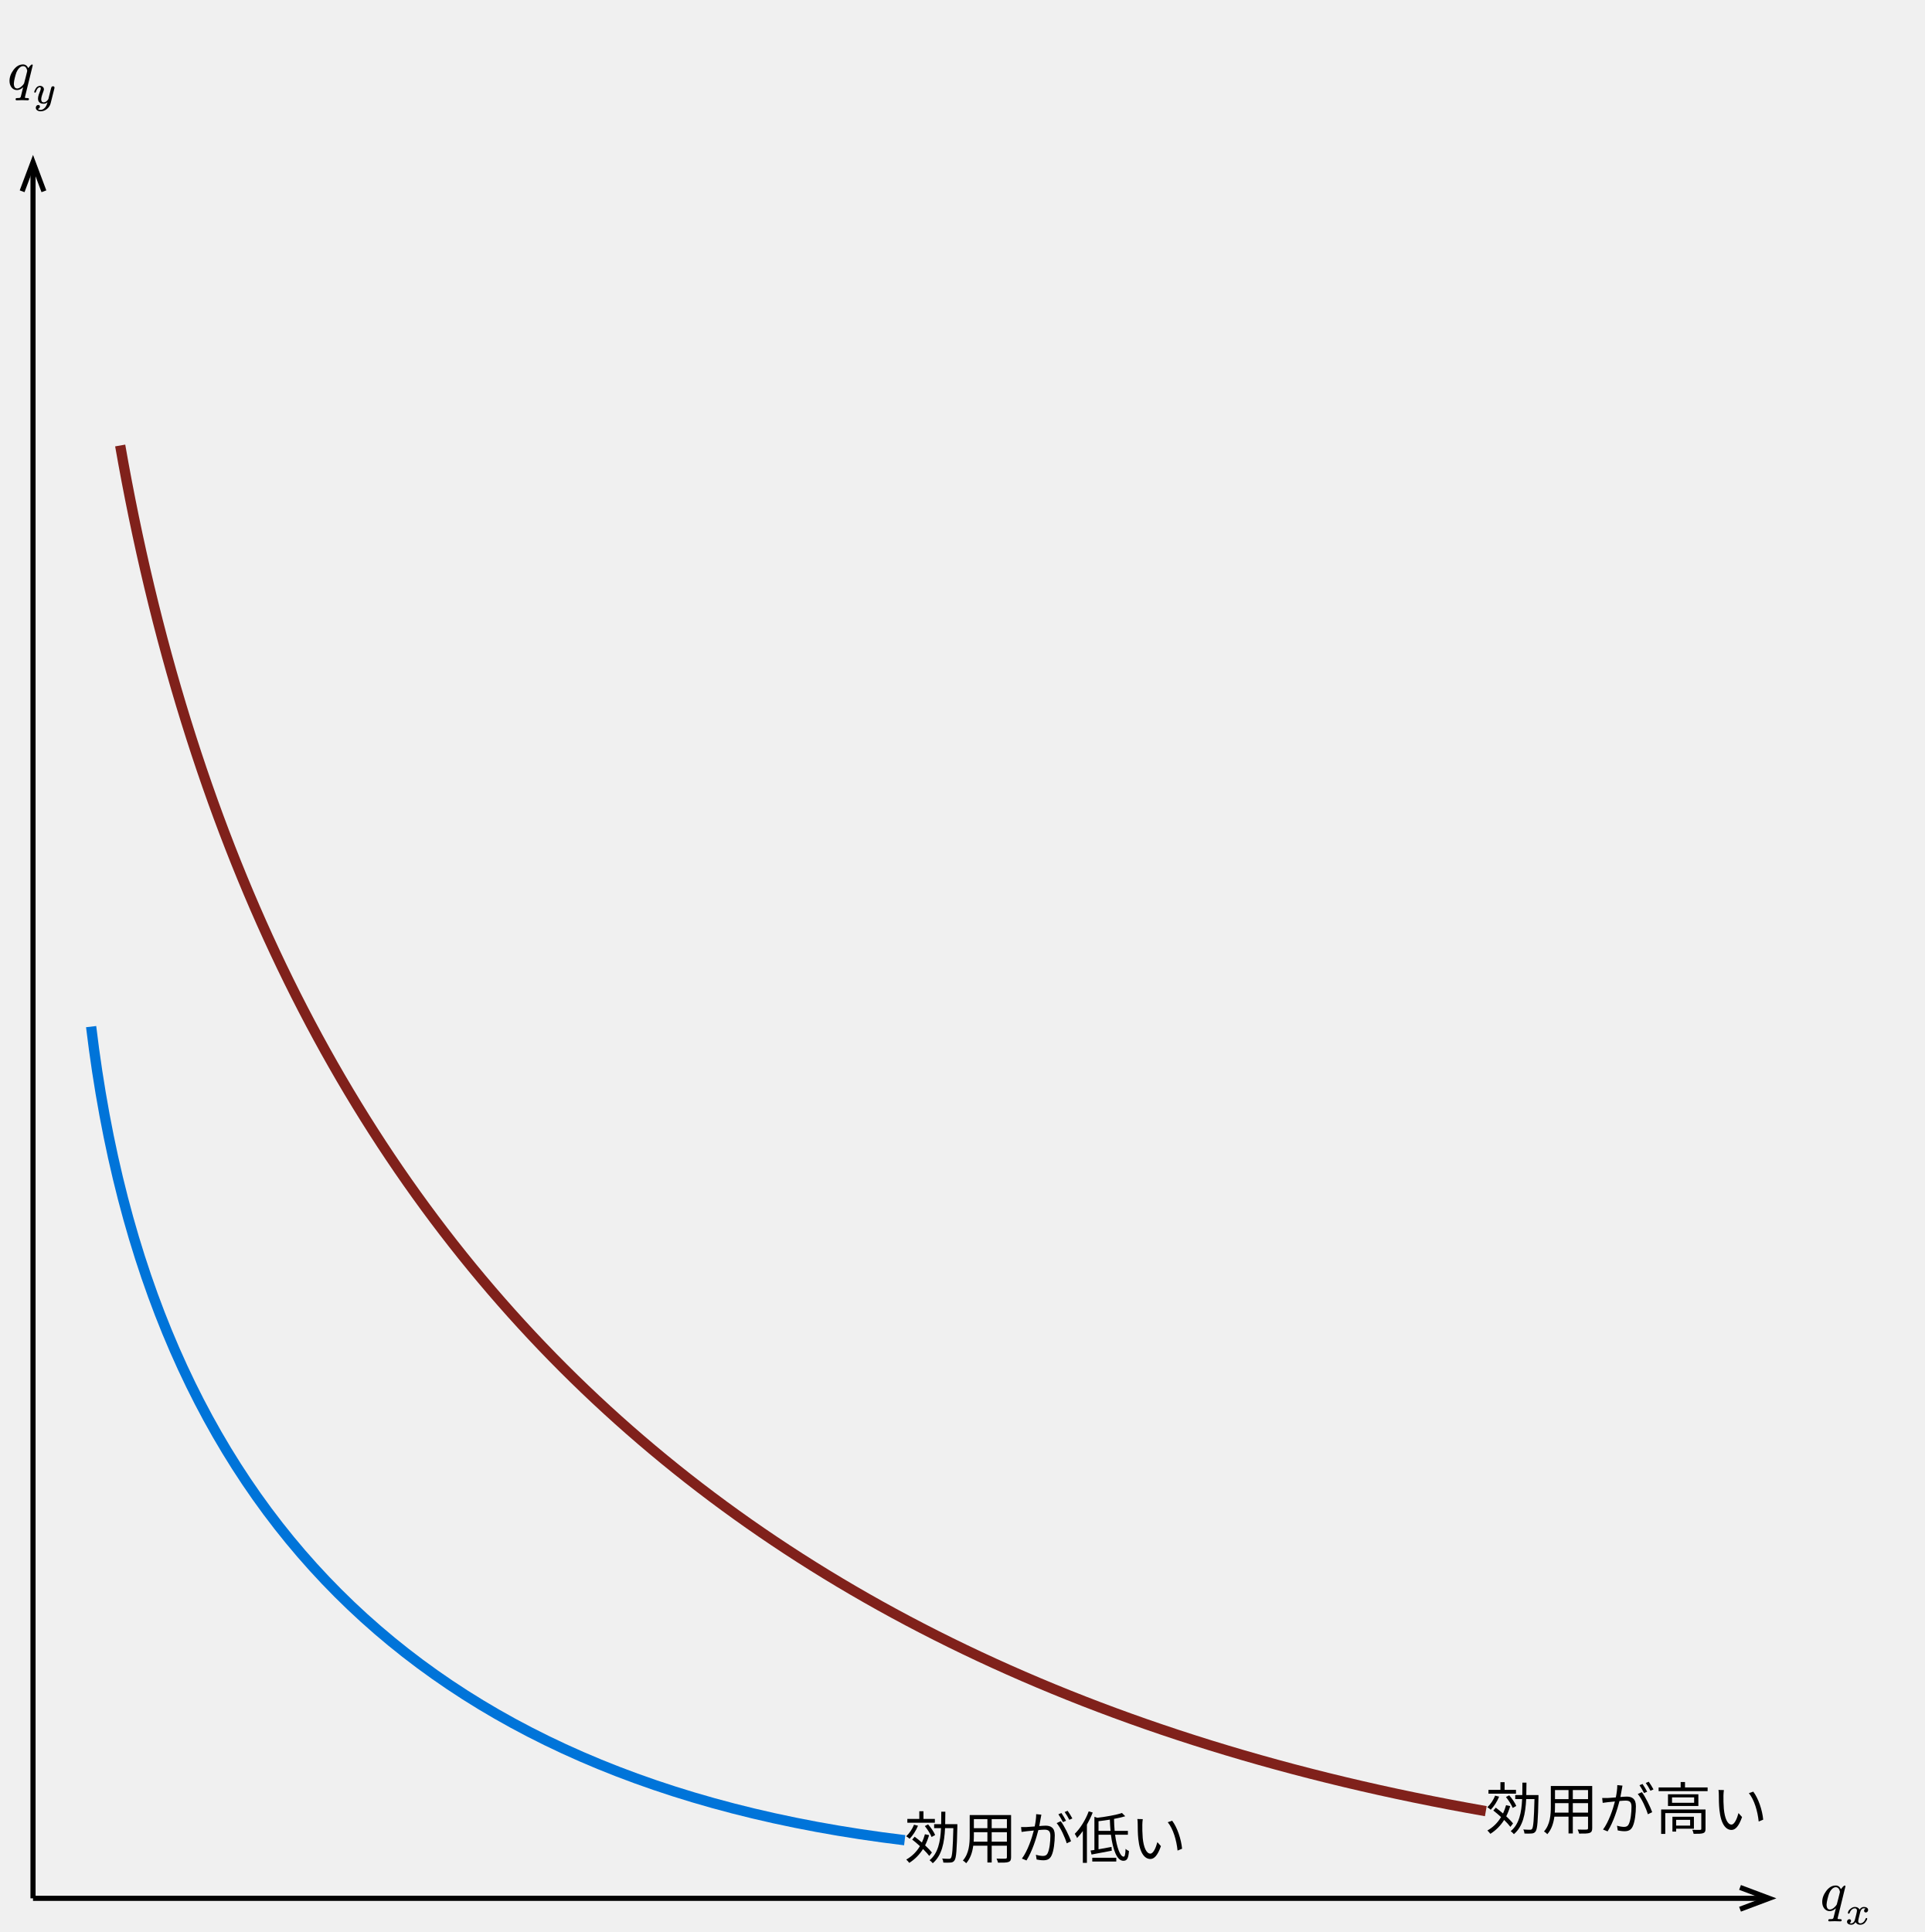
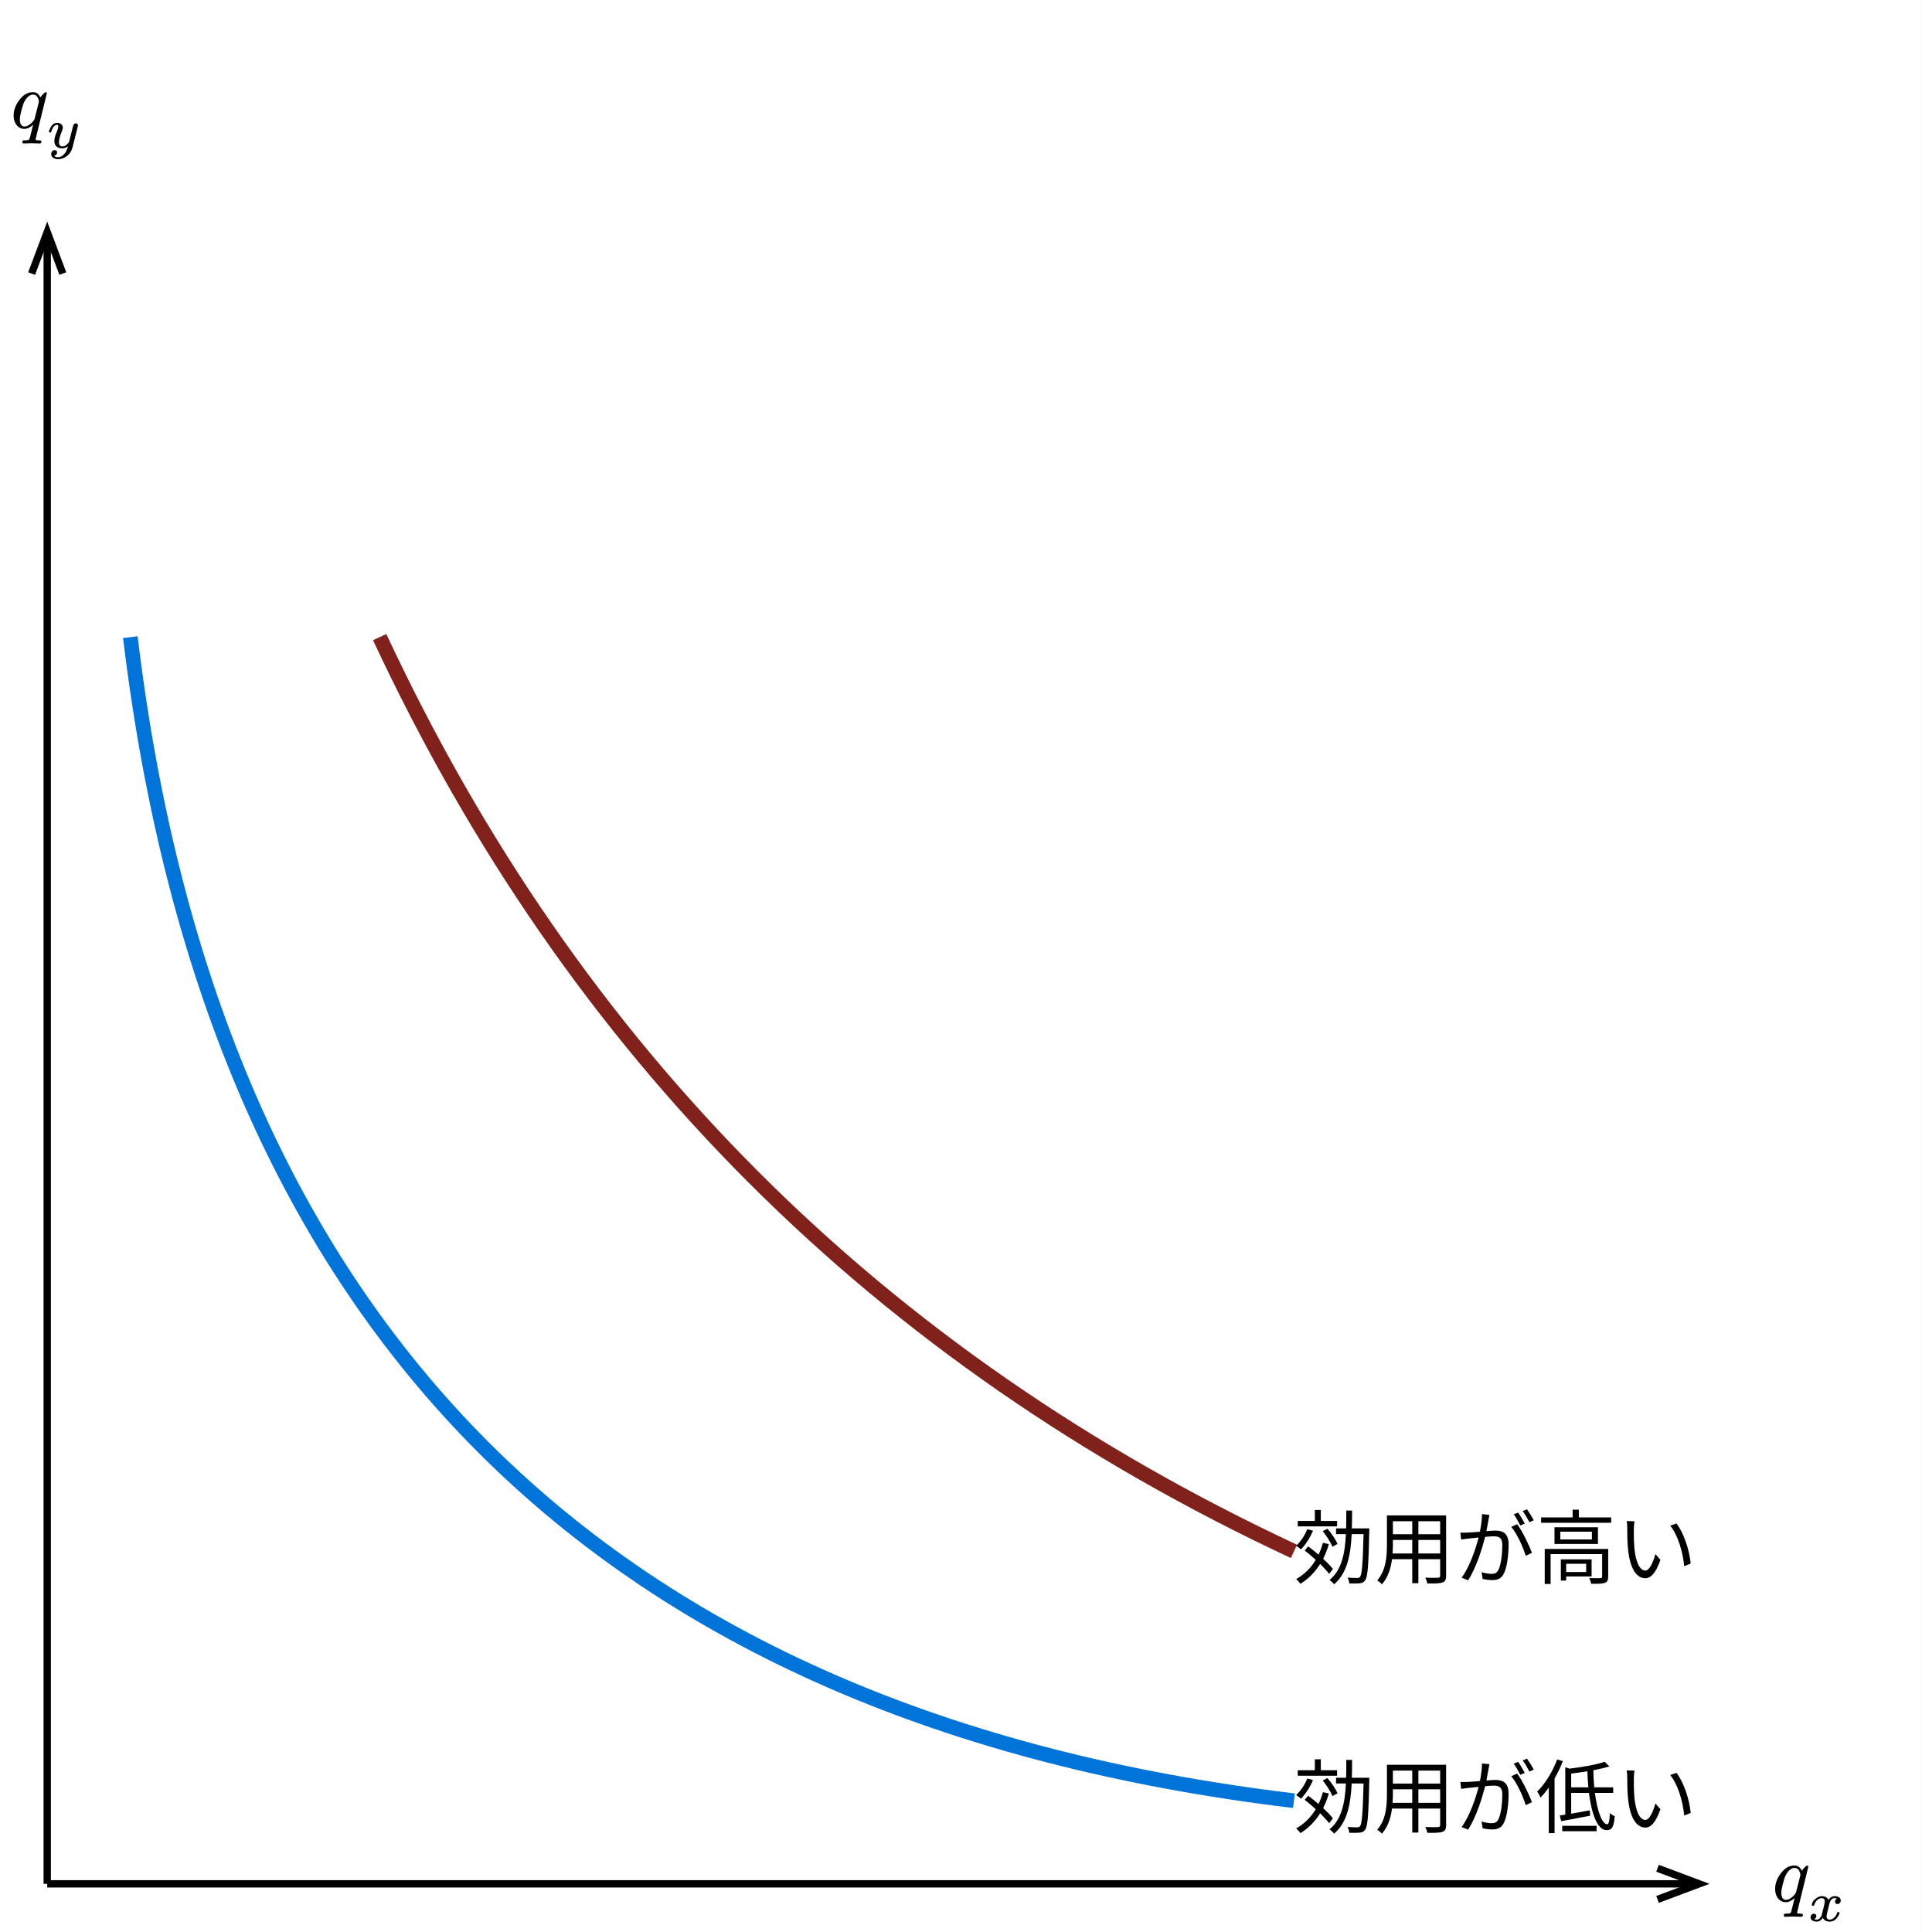
- <svg xmlns="http://www.w3.org/2000/svg" xmlns:xlink="http://www.w3.org/1999/xlink" class="typst-doc" viewBox="0 0 375.536 376.954" width="375.536pt" height="376.954pt">
-   <g>
-     <g class="typst-group" transform="matrix(1 0 0 1 1.417323 1.417323)">
-       <g>
-         <path class="typst-shape" fill="none" stroke="#000000" stroke-width="1" stroke-linecap="butt" stroke-linejoin="miter" stroke-miterlimit="4" transform="matrix(1 0 0 1 5.0248 5.1535)" d="M 0 0m 0 363.813 v -338.733 " />
-         <path class="typst-shape" fill="none" stroke="#000000" stroke-width="1" stroke-linecap="butt" stroke-linejoin="miter" stroke-miterlimit="4" stroke-dashoffset="0" stroke-dasharray="" transform="matrix(1 0 0 1 2.898816 -327.9107)" d="M 0 0m 0 363.813 l 2.126 -5.669 l 2.126 5.669 " />
-         <path class="typst-shape" fill="none" stroke="#000000" stroke-width="1" stroke-linecap="butt" stroke-linejoin="miter" stroke-miterlimit="4" transform="matrix(1 0 0 1 5.0248 5.1535)" d="M 0 0m 0 363.813 h 338.733 " />
-         <path class="typst-shape" fill="none" stroke="#000000" stroke-width="1" stroke-linecap="butt" stroke-linejoin="miter" stroke-miterlimit="4" stroke-dashoffset="0" stroke-dasharray="" transform="matrix(1 0 0 1 338.089 7.279484)" d="M 0 0m 0 359.561 l 5.669 2.126 l -5.669 2.126 " />
-         <path class="typst-shape" fill="none" transform="matrix(1 0 0 1 345.1823 10.307)" d="M 0 0m 0 353.506 h 27.519 v 10.307 h -27.519 v -10.307 Z " />
-         <g class="typst-group">
-           <g>
-             <g class="typst-group" transform="matrix(1 0 0 1 345.1823 363.8127)">
-               <g>
-                 <g class="typst-text" transform="matrix(1 0 0 -1 8.503937 7.513)">
-                   <use xlink:href="#gA5CC3BF73ED0EBFD8701B42FB9B33ACB" x="0" y="0" fill="#000000" fill-rule="nonzero" />
-                 </g>
-                 <g class="typst-text" transform="matrix(1 0 0 -1 13.40994 10.23)">
-                   <use xlink:href="#g720B14ED4A11BB42F1DED5B398E0A60B" x="0" y="0" fill="#000000" fill-rule="nonzero" />
-                 </g>
-               </g>
-             </g>
-           </g>
-         </g>
-         <path class="typst-shape" fill="none" transform="matrix(1 0 0 1 0 -335.004)" d="M 0 0m 0 335.004 h 10.05 v 28.809 h -10.05 v -28.809 Z " />
-         <g class="typst-group">
-           <g>
-             <g class="typst-group" transform="matrix(1 0 0 1 -0.00000006299213 -0.0000001417323)">
-               <g>
-                 <g class="typst-text" transform="matrix(1 0 0 -1 0 16.01694)">
-                   <use xlink:href="#gA5CC3BF73ED0EBFD8701B42FB9B33ACB" x="0" y="0" fill="#000000" fill-rule="nonzero" />
-                 </g>
-                 <g class="typst-text" transform="matrix(1 0 0 -1 4.906 18.73394)">
-                   <use xlink:href="#gFFB2EB05C26336FD9AC9D1659A15A85A" x="0" y="0" fill="#000000" fill-rule="nonzero" />
-                 </g>
-               </g>
-             </g>
-           </g>
-         </g>
-         <path class="typst-shape" fill="none" stroke="#0074d9" stroke-width="2" stroke-linecap="butt" stroke-linejoin="miter" stroke-miterlimit="4" transform="matrix(1 0 0 1 16.36338 -6.185083)" d="M 0 0m 158.74 363.813 c -94.488 -11.339 -147.402 -64.252 -158.74 -158.74 " />
-         <path class="typst-shape" fill="none" stroke="#80211b" stroke-width="2" stroke-linecap="butt" stroke-linejoin="miter" stroke-miterlimit="4" transform="matrix(1 0 0 1 22.03267 -11.85437)" d="M 0 0m 266.457 363.813 c -151.181 -26.457 -240 -115.276 -266.457 -266.457 " />
-         <path class="typst-shape" fill="none" transform="matrix(1 0 0 1 175.1035 -1.686083)" d="M 0 0m 0 354.815 h 55 v 8.998 h -55 v -8.998 Z " />
-         <g class="typst-group">
-           <g>
-             <g class="typst-group" transform="matrix(1 0 0 1 175.1035 353.1286)">
-               <g>
-                 <g class="typst-text" transform="matrix(1 0 0 -1 0 8.063)">
-                   <use xlink:href="#g3CDD097E05FFF7CFF31E109EAE308C89" x="0" y="0" fill="#000000" fill-rule="nonzero" />
-                   <use xlink:href="#g389E36727455B0B49D43B020A14EA4DF" x="11" y="0" fill="#000000" fill-rule="nonzero" />
-                 </g>
-                 <g class="typst-text" transform="matrix(1 0 0 -1 22 8.063)">
-                   <use xlink:href="#g34E005CBEF6B931E932ED1A46A7CEF" x="0" y="0" fill="#000000" fill-rule="nonzero" />
-                 </g>
-                 <g class="typst-text" transform="matrix(1 0 0 -1 33 8.063)">
-                   <use xlink:href="#gC201838D418451CFE3F141844CBAEE28" x="0" y="0" fill="#000000" fill-rule="nonzero" />
-                 </g>
-                 <g class="typst-text" transform="matrix(1 0 0 -1 44 8.063)">
-                   <use xlink:href="#g7D5489B535E103B7D14DB0744849DECD" x="0" y="0" fill="#000000" fill-rule="nonzero" />
-                 </g>
-               </g>
-             </g>
-           </g>
-         </g>
-         <path class="typst-shape" fill="none" transform="matrix(1 0 0 1 288.4894 -7.355374)" d="M 0 0m 0 354.815 h 55 v 8.998 h -55 v -8.998 Z " />
-         <g class="typst-group">
-           <g>
-             <g class="typst-group" transform="matrix(1 0 0 1 288.4894 347.4593)">
-               <g>
-                 <g class="typst-text" transform="matrix(1 0 0 -1 0 8.063)">
-                   <use xlink:href="#g3CDD097E05FFF7CFF31E109EAE308C89" x="0" y="0" fill="#000000" fill-rule="nonzero" />
-                   <use xlink:href="#g389E36727455B0B49D43B020A14EA4DF" x="11" y="0" fill="#000000" fill-rule="nonzero" />
-                 </g>
-                 <g class="typst-text" transform="matrix(1 0 0 -1 22 8.063)">
-                   <use xlink:href="#g34E005CBEF6B931E932ED1A46A7CEF" x="0" y="0" fill="#000000" fill-rule="nonzero" />
-                 </g>
-                 <g class="typst-text" transform="matrix(1 0 0 -1 33 8.063)">
-                   <use xlink:href="#g6E608E4E9E2DD83AD2C54F36704B3224" x="0" y="0" fill="#000000" fill-rule="nonzero" />
-                 </g>
-                 <g class="typst-text" transform="matrix(1 0 0 -1 44 8.063)">
-                   <use xlink:href="#g7D5489B535E103B7D14DB0744849DECD" x="0" y="0" fill="#000000" fill-rule="nonzero" />
-                 </g>
-               </g>
-             </g>
-           </g>
-         </g>
+ <svg xmlns="http://www.w3.org/2000/svg" xmlns:xlink="http://www.w3.org/1999/xlink" viewBox="0 0 262.151 263.568" width="262.151pt" height="263.568pt">
+   <path fill="#ffffff" fill-rule="nonzero" d="M 0 0v 263.568h 262.151v -263.568Z " />
+   <g transform="translate(1.417323 1.417323)">
+     <path fill="none" stroke="#000000" stroke-width="1" stroke-linecap="butt" stroke-linejoin="miter" stroke-miterlimit="4" transform="translate(5.0248 5.1535)" d="M 0 0m 0 250.427v -225.348" />
+     <path fill="none" stroke="#000000" stroke-width="1" stroke-linecap="butt" stroke-linejoin="miter" stroke-miterlimit="4" stroke-dashoffset="0" stroke-dasharray="" transform="translate(2.898816 -214.5249)" d="M 0 0m 0 250.427l 2.126 -5.669l 2.126 5.669" />
+     <path fill="none" stroke="#000000" stroke-width="1" stroke-linecap="butt" stroke-linejoin="miter" stroke-miterlimit="4" transform="translate(5.0248 5.1535)" d="M 0 0m 0 250.427h 225.348" />
+     <path fill="none" stroke="#000000" stroke-width="1" stroke-linecap="butt" stroke-linejoin="miter" stroke-miterlimit="4" stroke-dashoffset="0" stroke-dasharray="" transform="translate(224.7032 7.279484)" d="M 0 0m 0 246.175l 5.669 2.126l -5.669 2.126" />
+     <path fill="none" transform="translate(231.7965 10.307)" d="M 0 0m 0 240.12h 27.519v 10.307h -27.519v -10.307Z " />
+     <g transform="translate(231.7965 250.4268)">
+       <g transform="matrix(1 0 0 -1 8.503937 7.513)">
+         <use xlink:href="#gAB91A7DFDE77F31CB872F1FD393E8C99" x="0" y="0" fill="#000000" fill-rule="nonzero" />
+       </g>
+       <g transform="matrix(1 0 0 -1 13.40994 10.23)">
+         <use xlink:href="#gB4F8E97E8EFD98CA94EE40D9890E0542" x="0" y="0" fill="#000000" fill-rule="nonzero" />
+       </g>
+     </g>
+     <path fill="none" transform="translate(0 -221.6182)" d="M 0 0m 0 221.618h 10.05v 28.809h -10.05v -28.809Z " />
+     <g transform="translate(-6.3e-8 -1.42e-7)">
+       <g transform="matrix(1 0 0 -1 0 16.01694)">
+         <use xlink:href="#gAB91A7DFDE77F31CB872F1FD393E8C99" x="0" y="0" fill="#000000" fill-rule="nonzero" />
+       </g>
+       <g transform="matrix(1 0 0 -1 4.906 18.73394)">
+         <use xlink:href="#g7058399F9FB7CD69929F2864C4EDB984" x="0" y="0" fill="#000000" fill-rule="nonzero" />
+       </g>
+     </g>
+     <path fill="none" stroke="#0074d9" stroke-width="2" stroke-linecap="butt" stroke-linejoin="miter" stroke-miterlimit="4" transform="translate(16.36338 -6.185083)" d="M 0 0m 158.74 250.427c -94.488 -11.339 -147.402 -64.252 -158.74 -158.74" />
+     <path fill="none" stroke="#80211b" stroke-width="2" stroke-linecap="butt" stroke-linejoin="miter" stroke-miterlimit="4" transform="translate(50.37913 -40.20083)" d="M 0 0m 124.724 250.427c -56.693 -26.457 -98.268 -68.031 -124.724 -124.724" />
+     <path fill="none" transform="translate(175.1035 -1.686083)" d="M 0 0m 0 241.429h 55v 8.998h -55v -8.998Z " />
+     <g transform="translate(175.1035 239.7427)">
+       <g transform="matrix(1 0 0 -1 0 8.063)">
+         <use xlink:href="#g2102D731B31BE4D5AD9DFF476D30E59F" x="0" y="0" fill="#000000" fill-rule="nonzero" />
+         <use xlink:href="#g8E61DA8C4082169B6E8749BE900D8E3C" x="11" y="0" fill="#000000" fill-rule="nonzero" />
+       </g>
+       <g transform="matrix(1 0 0 -1 22 8.063)">
+         <use xlink:href="#g7150248F724139889A1E247F927EC810" x="0" y="0" fill="#000000" fill-rule="nonzero" />
+       </g>
+       <g transform="matrix(1 0 0 -1 33 8.063)">
+         <use xlink:href="#gC5341320E8EA7D38D1ADAD2F21B90B5A" x="0" y="0" fill="#000000" fill-rule="nonzero" />
+       </g>
+       <g transform="matrix(1 0 0 -1 44 8.063)">
+         <use xlink:href="#g481F9B1E7019A42F0AAB332188720D80" x="0" y="0" fill="#000000" fill-rule="nonzero" />
+       </g>
+     </g>
+     <path fill="none" transform="translate(175.1035 -35.70183)" d="M 0 0m 0 241.429h 55v 8.998h -55v -8.998Z " />
+     <g transform="translate(175.1035 205.727)">
+       <g transform="matrix(1 0 0 -1 0 8.063)">
+         <use xlink:href="#g2102D731B31BE4D5AD9DFF476D30E59F" x="0" y="0" fill="#000000" fill-rule="nonzero" />
+         <use xlink:href="#g8E61DA8C4082169B6E8749BE900D8E3C" x="11" y="0" fill="#000000" fill-rule="nonzero" />
+       </g>
+       <g transform="matrix(1 0 0 -1 22 8.063)">
+         <use xlink:href="#g7150248F724139889A1E247F927EC810" x="0" y="0" fill="#000000" fill-rule="nonzero" />
+       </g>
+       <g transform="matrix(1 0 0 -1 33 8.063)">
+         <use xlink:href="#g8652B3A48CC6637C2A94F1D5A25A7AB4" x="0" y="0" fill="#000000" fill-rule="nonzero" />
+       </g>
+       <g transform="matrix(1 0 0 -1 44 8.063)">
+         <use xlink:href="#g481F9B1E7019A42F0AAB332188720D80" x="0" y="0" fill="#000000" fill-rule="nonzero" />
      </g>
    </g>
  </g>
-   <defs id="glyph">
-     <symbol id="gA5CC3BF73ED0EBFD8701B42FB9B33ACB" overflow="visible">
-       <path d="M 0 0m 4.092 4.147 c -0.22 0.473 -0.561 0.715 -1.012 0.715 c -0.715 0 -1.342 -0.363 -1.881 -1.1 c -0.506 -0.682 -0.759 -1.386 -0.759 -2.123 c 0 -0.957 0.55 -1.782 1.463 -1.782 c 0.396 0 0.792 0.187 1.199 0.561 l -0.451 -1.804 c -0.033 -0.165 -0.132 -0.264 -0.286 -0.297 c -0.055 -0.011 -0.198 -0.022 -0.451 -0.022 c -0.066 -0.011 -0.11 -0.011 -0.132 -0.011 c -0.099 -0.011 -0.154 -0.099 -0.154 -0.253 v -0.044 c 0.033 -0.077 0.099 -0.121 0.187 -0.121 c 0.209 0 0.869 0.033 1.078 0.033 c 0.209 0 0.902 -0.033 1.111 -0.033 c 0.154 0 0.231 0.088 0.231 0.264 c 0 0.11 -0.11 0.165 -0.319 0.165 c -0.198 0 -0.473 -0.011 -0.473 0.121 c 0 0.044 0.011 0.121 0.044 0.231 l 1.485 6.05 c 0 0.099 -0.055 0.154 -0.154 0.154 c -0.198 0 -0.616 -0.55 -0.726 -0.704 Z m -0.352 -0.044 c 0.099 -0.231 0.154 -0.385 0.154 -0.484 c 0 -0.011 -0.011 -0.077 -0.033 -0.176 l -0.264 -1.067 c -0.209 -0.792 -0.308 -1.199 -0.319 -1.221 c -0.209 -0.385 -0.814 -0.979 -1.342 -0.979 c -0.429 0 -0.649 0.33 -0.649 0.979 c 0 0.506 0.341 1.738 0.495 2.145 c 0.209 0.517 0.693 1.232 1.298 1.232 c 0.297 0 0.517 -0.143 0.66 -0.429 Z " />
+   <defs>
+     <symbol id="gAB91A7DFDE77F31CB872F1FD393E8C99" overflow="visible">
+       <path d="M 0 0m 4.092 4.147c -0.22 0.473 -0.561 0.715 -1.012 0.715c -0.715 0 -1.342 -0.363 -1.881 -1.1c -0.506 -0.682 -0.759 -1.386 -0.759 -2.123c 0 -0.957 0.55 -1.782 1.463 -1.782c 0.396 0 0.792 0.187 1.199 0.561l -0.451 -1.804c -0.033 -0.165 -0.132 -0.264 -0.286 -0.297c -0.055 -0.011 -0.198 -0.022 -0.451 -0.022c -0.066 -0.011 -0.11 -0.011 -0.132 -0.011c -0.099 -0.011 -0.154 -0.099 -0.154 -0.253v -0.044c 0.033 -0.077 0.099 -0.121 0.187 -0.121c 0.209 0 0.869 0.033 1.078 0.033c 0.209 0 0.902 -0.033 1.111 -0.033c 0.154 0 0.231 0.088 0.231 0.264c 0 0.11 -0.11 0.165 -0.319 0.165c -0.198 0 -0.473 -0.011 -0.473 0.121c 0 0.044 0.011 0.121 0.044 0.231l 1.485 6.05c 0 0.099 -0.055 0.154 -0.154 0.154c -0.198 0 -0.616 -0.55 -0.726 -0.704Z m -0.352 -0.044c 0.099 -0.231 0.154 -0.385 0.154 -0.484c 0 -0.011 -0.011 -0.077 -0.033 -0.176l -0.264 -1.067c -0.209 -0.792 -0.308 -1.199 -0.319 -1.221c -0.209 -0.385 -0.814 -0.979 -1.342 -0.979c -0.429 0 -0.649 0.33 -0.649 0.979c 0 0.506 0.341 1.738 0.495 2.145c 0.209 0.517 0.693 1.232 1.298 1.232c 0.297 0 0.517 -0.143 0.66 -0.429Z " />
    </symbol>
-     <symbol id="g720B14ED4A11BB42F1DED5B398E0A60B" overflow="visible">
-       <path d="M 0 0m 4.489 2.811 c 0 0.393 -0.4 0.585 -0.816 0.585 c -0.346 0 -0.631 -0.169 -0.847 -0.508 c -0.185 0.339 -0.493 0.508 -0.916 0.508 c -0.285 0 -0.585 -0.123 -0.886 -0.377 c -0.316 -0.262 -0.477 -0.531 -0.477 -0.809 c 0 -0.085 0.054 -0.131 0.154 -0.131 c 0.085 0 0.139 0.046 0.177 0.146 c 0.139 0.416 0.516 0.901 1.009 0.901 c 0.285 0 0.423 -0.154 0.423 -0.47 c 0 -0.1 -0.054 -0.362 -0.154 -0.785 l -0.262 -1.032 c -0.069 -0.293 -0.354 -0.647 -0.685 -0.647 c -0.131 0 -0.246 0.023 -0.339 0.077 c 0.154 0.069 0.293 0.239 0.293 0.416 c 0 0.185 -0.146 0.316 -0.331 0.316 c -0.262 0 -0.462 -0.231 -0.462 -0.493 c 0 -0.385 0.408 -0.585 0.824 -0.585 c 0.354 0 0.639 0.169 0.847 0.508 c 0.185 -0.339 0.485 -0.508 0.909 -0.508 c 0.424 0 0.762 0.169 1.024 0.508 c 0.223 0.3 0.339 0.531 0.339 0.678 c 0 0.085 -0.046 0.131 -0.146 0.131 c -0.085 0 -0.146 -0.054 -0.177 -0.154 c -0.131 -0.408 -0.524 -0.893 -1.009 -0.893 c -0.285 0 -0.431 0.154 -0.431 0.462 c 0 0.115 0.131 0.693 0.393 1.717 c 0.131 0.5 0.362 0.755 0.708 0.755 l 0.069 -0.008 c 0.092 0 0.185 -0.023 0.27 -0.062 c -0.193 -0.085 -0.285 -0.223 -0.285 -0.424 c 0 -0.185 0.146 -0.316 0.331 -0.316 c 0.262 0 0.454 0.231 0.454 0.493 Z " />
+     <symbol id="gB4F8E97E8EFD98CA94EE40D9890E0542" overflow="visible">
+       <path d="M 0 0m 4.489 2.811c 0 0.393 -0.4 0.585 -0.816 0.585c -0.346 0 -0.631 -0.169 -0.847 -0.508c -0.185 0.339 -0.493 0.508 -0.916 0.508c -0.285 0 -0.585 -0.123 -0.885 -0.377c -0.316 -0.262 -0.477 -0.531 -0.477 -0.808c 0 -0.085 0.054 -0.131 0.154 -0.131c 0.085 0 0.139 0.046 0.177 0.146c 0.139 0.416 0.516 0.901 1.009 0.901c 0.285 0 0.423 -0.154 0.423 -0.47c 0 -0.1 -0.054 -0.362 -0.154 -0.785l -0.262 -1.032c -0.069 -0.293 -0.354 -0.647 -0.685 -0.647c -0.131 0 -0.246 0.023 -0.339 0.077c 0.154 0.069 0.293 0.239 0.293 0.416c 0 0.185 -0.146 0.316 -0.331 0.316c -0.262 0 -0.462 -0.231 -0.462 -0.493c 0 -0.385 0.408 -0.585 0.824 -0.585c 0.354 0 0.639 0.169 0.847 0.508c 0.185 -0.339 0.485 -0.508 0.909 -0.508c 0.423 0 0.762 0.169 1.024 0.508c 0.223 0.3 0.339 0.531 0.339 0.678c 0 0.085 -0.046 0.131 -0.146 0.131c -0.085 0 -0.146 -0.054 -0.177 -0.154c -0.131 -0.408 -0.524 -0.893 -1.009 -0.893c -0.285 0 -0.431 0.154 -0.431 0.462c 0 0.116 0.131 0.693 0.393 1.717c 0.131 0.5 0.362 0.755 0.708 0.755l 0.069 -0.008c 0.092 0 0.185 -0.023 0.27 -0.062c -0.193 -0.085 -0.285 -0.223 -0.285 -0.423c 0 -0.185 0.146 -0.316 0.331 -0.316c 0.262 0 0.454 0.231 0.454 0.493Z " />
    </symbol>
-     <symbol id="gFFB2EB05C26336FD9AC9D1659A15A85A" overflow="visible">
-       <path d="M 0 0m 4.035 3.319 c -0.154 0 -0.27 -0.069 -0.339 -0.2 c -0.015 -0.023 -0.054 -0.169 -0.123 -0.447 l -0.462 -1.848 c -0.054 -0.085 -0.1 -0.162 -0.154 -0.223 c -0.246 -0.285 -0.5 -0.423 -0.755 -0.423 c -0.323 0 -0.485 0.2 -0.485 0.601 c 0 0.285 0.131 0.778 0.4 1.463 c 0.085 0.231 0.131 0.393 0.131 0.477 c 0 0.4 -0.347 0.678 -0.747 0.678 c -0.37 0 -0.662 -0.185 -0.878 -0.554 c -0.177 -0.3 -0.262 -0.516 -0.262 -0.639 c 0 -0.085 0.054 -0.131 0.162 -0.131 c 0.085 0 0.139 0.046 0.162 0.146 c 0.177 0.601 0.447 0.901 0.793 0.901 c 0.1 0 0.154 -0.077 0.154 -0.231 c 0 -0.115 -0.031 -0.254 -0.1 -0.431 c -0.162 -0.408 -0.254 -0.662 -0.293 -0.762 c -0.1 -0.3 -0.146 -0.57 -0.146 -0.793 c 0 -0.654 0.423 -0.993 1.078 -0.993 c 0.285 0 0.539 0.092 0.778 0.285 c -0.115 -0.439 -0.27 -0.778 -0.47 -1.016 c -0.277 -0.316 -0.57 -0.47 -0.885 -0.47 c -0.239 0 -0.416 0.062 -0.524 0.193 c 0.216 0.054 0.393 0.2 0.393 0.447 c 0 0.208 -0.108 0.316 -0.331 0.316 c -0.277 0 -0.47 -0.254 -0.47 -0.531 c 0 -0.454 0.447 -0.701 0.932 -0.701 c 0.454 0 0.862 0.154 1.24 0.454 c 0.377 0.3 0.616 0.678 0.724 1.117 l 0.724 2.872 c 0.023 0.085 0.031 0.139 0.031 0.177 c 0 0.154 -0.123 0.27 -0.277 0.27 Z " />
+     <symbol id="g7058399F9FB7CD69929F2864C4EDB984" overflow="visible">
+       <path d="M 0 0m 4.035 3.319c -0.154 0 -0.27 -0.069 -0.339 -0.2c -0.015 -0.023 -0.054 -0.169 -0.123 -0.447l -0.462 -1.848c -0.054 -0.085 -0.1 -0.162 -0.154 -0.223c -0.246 -0.285 -0.5 -0.423 -0.755 -0.423c -0.323 0 -0.485 0.2 -0.485 0.601c 0 0.285 0.131 0.778 0.4 1.463c 0.085 0.231 0.131 0.393 0.131 0.477c 0 0.4 -0.346 0.678 -0.747 0.678c -0.37 0 -0.662 -0.185 -0.878 -0.554c -0.177 -0.3 -0.262 -0.516 -0.262 -0.639c 0 -0.085 0.054 -0.131 0.162 -0.131c 0.085 0 0.139 0.046 0.162 0.146c 0.177 0.601 0.447 0.901 0.793 0.901c 0.1 0 0.154 -0.077 0.154 -0.231c 0 -0.116 -0.031 -0.254 -0.1 -0.431c -0.162 -0.408 -0.254 -0.662 -0.293 -0.762c -0.1 -0.3 -0.146 -0.57 -0.146 -0.793c 0 -0.654 0.423 -0.993 1.078 -0.993c 0.285 0 0.539 0.092 0.778 0.285c -0.116 -0.439 -0.27 -0.778 -0.47 -1.016c -0.277 -0.316 -0.57 -0.47 -0.885 -0.47c -0.239 0 -0.416 0.062 -0.524 0.193c 0.216 0.054 0.393 0.2 0.393 0.447c 0 0.208 -0.108 0.316 -0.331 0.316c -0.277 0 -0.47 -0.254 -0.47 -0.531c 0 -0.454 0.447 -0.701 0.932 -0.701c 0.454 0 0.862 0.154 1.24 0.454c 0.377 0.3 0.616 0.678 0.724 1.117l 0.724 2.872c 0.023 0.085 0.031 0.139 0.031 0.177c 0 0.154 -0.123 0.27 -0.277 0.27Z " />
    </symbol>
-     <symbol id="g3CDD097E05FFF7CFF31E109EAE308C89" overflow="visible">
-       <path d="M 0 0m 1.815 6.589 c -0.33 -0.836 -0.891 -1.683 -1.518 -2.255 c 0.187 -0.11 0.517 -0.352 0.66 -0.495 c 0.627 0.638 1.254 1.606 1.639 2.552 Z m 2.112 -0.264 c 0.528 -0.66 1.1 -1.551 1.32 -2.134 l 0.693 0.385 c -0.231 0.583 -0.814 1.441 -1.375 2.079 Z m -1.078 2.893 v -1.496 h -2.332 v -0.748 h 5.368 v 0.748 h -2.222 v 1.496 Z m -1.386 -5.533 c 0.484 -0.374 1.012 -0.814 1.507 -1.276 c -0.66 -1.111 -1.551 -1.991 -2.662 -2.618 c 0.176 -0.154 0.462 -0.495 0.583 -0.649 c 1.078 0.682 1.98 1.584 2.684 2.706 c 0.495 -0.495 0.935 -0.968 1.221 -1.353 l 0.517 0.671 c -0.308 0.396 -0.792 0.891 -1.331 1.397 c 0.308 0.605 0.572 1.276 0.781 1.991 l -0.814 0.176 c -0.154 -0.572 -0.363 -1.111 -0.594 -1.617 c -0.473 0.407 -0.957 0.792 -1.408 1.133 Z m 5.676 5.445 c 0 -0.825 0 -1.639 -0.022 -2.431 h -1.375 v -0.781 h 1.342 c -0.121 -2.64 -0.572 -4.906 -2.233 -6.259 c 0.198 -0.132 0.484 -0.396 0.627 -0.583 c 1.782 1.507 2.255 3.993 2.398 6.842 h 1.617 c -0.099 -4.037 -0.22 -5.489 -0.473 -5.819 c -0.11 -0.132 -0.22 -0.165 -0.396 -0.165 c -0.22 0 -0.737 0.011 -1.32 0.055 c 0.143 -0.22 0.22 -0.55 0.242 -0.792 c 0.539 -0.022 1.089 -0.022 1.408 0.011 c 0.341 0.033 0.561 0.121 0.759 0.407 c 0.352 0.473 0.462 2.013 0.561 6.677 c 0 0.099 0 0.407 0 0.407 h -2.376 c 0.022 0.792 0.033 1.606 0.033 2.431 Z " />
+     <symbol id="g2102D731B31BE4D5AD9DFF476D30E59F" overflow="visible">
+       <path d="M 0 0m 1.815 6.589c -0.33 -0.836 -0.891 -1.683 -1.518 -2.255c 0.187 -0.11 0.517 -0.352 0.66 -0.495c 0.627 0.638 1.254 1.606 1.639 2.552Z m 2.112 -0.264c 0.528 -0.66 1.1 -1.551 1.32 -2.134l 0.693 0.385c -0.231 0.583 -0.814 1.441 -1.375 2.079Z m -1.078 2.893v -1.496h -2.332v -0.748h 5.368v 0.748h -2.222v 1.496Z m -1.386 -5.533c 0.484 -0.374 1.012 -0.814 1.507 -1.276c -0.66 -1.111 -1.551 -1.991 -2.662 -2.618c 0.176 -0.154 0.462 -0.495 0.583 -0.649c 1.078 0.682 1.98 1.584 2.684 2.706c 0.495 -0.495 0.935 -0.968 1.221 -1.353l 0.517 0.671c -0.308 0.396 -0.792 0.891 -1.331 1.397c 0.308 0.605 0.572 1.276 0.781 1.991l -0.814 0.176c -0.154 -0.572 -0.363 -1.111 -0.594 -1.617c -0.473 0.407 -0.957 0.792 -1.408 1.133Z m 5.676 5.445c 0 -0.825 0 -1.639 -0.022 -2.431h -1.375v -0.781h 1.342c -0.121 -2.64 -0.572 -4.906 -2.233 -6.259c 0.198 -0.132 0.484 -0.396 0.627 -0.583c 1.782 1.507 2.255 3.993 2.398 6.842h 1.617c -0.099 -4.037 -0.22 -5.489 -0.473 -5.819c -0.11 -0.132 -0.22 -0.165 -0.396 -0.165c -0.22 0 -0.737 0.011 -1.32 0.055c 0.143 -0.22 0.22 -0.55 0.242 -0.792c 0.539 -0.022 1.089 -0.022 1.408 0.011c 0.341 0.033 0.561 0.121 0.759 0.407c 0.352 0.473 0.462 2.013 0.561 6.677c 0 0.099 0 0.407 0 0.407h -2.376c 0.022 0.792 0.033 1.606 0.033 2.431Z " />
    </symbol>
-     <symbol id="g389E36727455B0B49D43B020A14EA4DF" overflow="visible">
-       <path d="M 0 0m 1.683 8.47 v -3.993 c 0 -1.551 -0.11 -3.498 -1.331 -4.873 c 0.187 -0.099 0.517 -0.374 0.638 -0.539 c 0.847 0.935 1.221 2.2 1.386 3.432 h 2.761 v -3.278 h 0.836 v 3.278 h 2.97 v -2.255 c 0 -0.198 -0.077 -0.264 -0.297 -0.275 c -0.209 -0.011 -0.957 -0.022 -1.727 0.011 c 0.11 -0.22 0.242 -0.583 0.286 -0.792 c 1.034 -0.011 1.672 0 2.046 0.132 c 0.374 0.132 0.506 0.385 0.506 0.924 v 8.228 Z m 0.814 -0.792 h 2.64 v -1.771 h -2.64 Z m 6.446 0 v -1.771 h -2.97 v 1.771 Z m -6.446 -2.552 h 2.64 v -1.848 h -2.684 c 0.033 0.418 0.044 0.825 0.044 1.199 Z m 6.446 0 v -1.848 h -2.97 v 1.848 Z " />
+     <symbol id="g8E61DA8C4082169B6E8749BE900D8E3C" overflow="visible">
+       <path d="M 0 0m 1.683 8.47v -3.993c 0 -1.551 -0.11 -3.498 -1.331 -4.873c 0.187 -0.099 0.517 -0.374 0.638 -0.539c 0.847 0.935 1.221 2.2 1.386 3.432h 2.761v -3.278h 0.836v 3.278h 2.97v -2.255c 0 -0.198 -0.077 -0.264 -0.297 -0.275c -0.209 -0.011 -0.957 -0.022 -1.727 0.011c 0.11 -0.22 0.242 -0.583 0.286 -0.792c 1.034 -0.011 1.672 0 2.046 0.132c 0.374 0.132 0.506 0.385 0.506 0.924v 8.228Z m 0.814 -0.792h 2.64v -1.771h -2.64Z m 6.446 0v -1.771h -2.97v 1.771Z m -6.446 -2.552h 2.64v -1.848h -2.684c 0.033 0.418 0.044 0.825 0.044 1.199Z m 6.446 0v -1.848h -2.97v 1.848Z " />
    </symbol>
-     <symbol id="g34E005CBEF6B931E932ED1A46A7CEF" overflow="visible">
-       <path d="M 0 0m 8.448 7.271 l -0.803 -0.363 c 0.781 -0.902 1.639 -2.816 1.969 -3.949 l 0.847 0.407 c -0.363 1.023 -1.331 3.014 -2.013 3.905 Z m 0.132 1.595 l -0.594 -0.242 c 0.297 -0.418 0.671 -1.089 0.891 -1.529 l 0.605 0.264 c -0.231 0.44 -0.627 1.122 -0.902 1.507 Z m 1.21 0.44 l -0.583 -0.242 c 0.308 -0.418 0.671 -1.045 0.913 -1.518 l 0.594 0.264 c -0.209 0.407 -0.638 1.1 -0.924 1.496 Z m -9.086 -3.179 l 0.099 -0.946 c 0.275 0.044 0.737 0.099 0.99 0.132 l 1.397 0.143 c -0.374 -1.474 -1.199 -3.982 -2.321 -5.478 l 0.891 -0.363 c 1.166 1.859 1.914 4.356 2.321 5.929 c 0.473 0.044 0.913 0.077 1.177 0.077 c 0.704 0 1.166 -0.187 1.166 -1.188 c 0 -1.188 -0.165 -2.629 -0.517 -3.366 c -0.22 -0.484 -0.561 -0.572 -0.968 -0.572 c -0.308 0 -0.88 0.088 -1.342 0.231 l 0.143 -0.924 c 0.352 -0.077 0.869 -0.154 1.298 -0.154 c 0.704 0 1.254 0.176 1.606 0.913 c 0.451 0.913 0.638 2.662 0.638 3.971 c 0 1.496 -0.803 1.87 -1.793 1.87 c -0.264 0 -0.715 -0.033 -1.232 -0.077 l 0.286 1.562 c 0.033 0.22 0.077 0.451 0.121 0.66 l -1.012 0.099 c 0 -0.748 -0.121 -1.606 -0.286 -2.398 c -0.671 -0.055 -1.309 -0.11 -1.672 -0.121 c -0.352 -0.011 -0.638 -0.011 -0.99 0 Z " />
+     <symbol id="g7150248F724139889A1E247F927EC810" overflow="visible">
+       <path d="M 0 0m 8.448 7.271l -0.803 -0.363c 0.781 -0.902 1.639 -2.816 1.969 -3.949l 0.847 0.407c -0.363 1.023 -1.331 3.014 -2.013 3.905Z m 0.132 1.595l -0.594 -0.242c 0.297 -0.418 0.671 -1.089 0.891 -1.529l 0.605 0.264c -0.231 0.44 -0.627 1.122 -0.902 1.507Z m 1.21 0.44l -0.583 -0.242c 0.308 -0.418 0.671 -1.045 0.913 -1.518l 0.594 0.264c -0.209 0.407 -0.638 1.1 -0.924 1.496Z m -9.086 -3.179l 0.099 -0.946c 0.275 0.044 0.737 0.099 0.99 0.132l 1.397 0.143c -0.374 -1.474 -1.199 -3.982 -2.321 -5.478l 0.891 -0.363c 1.166 1.859 1.914 4.356 2.321 5.929c 0.473 0.044 0.913 0.077 1.177 0.077c 0.704 0 1.166 -0.187 1.166 -1.188c 0 -1.188 -0.165 -2.629 -0.517 -3.366c -0.22 -0.484 -0.561 -0.572 -0.968 -0.572c -0.308 0 -0.88 0.088 -1.342 0.231l 0.143 -0.924c 0.352 -0.077 0.869 -0.154 1.298 -0.154c 0.704 0 1.254 0.176 1.606 0.913c 0.451 0.913 0.638 2.662 0.638 3.971c 0 1.496 -0.803 1.87 -1.793 1.87c -0.264 0 -0.715 -0.033 -1.232 -0.077l 0.286 1.562c 0.033 0.22 0.077 0.451 0.121 0.66l -1.012 0.099c 0 -0.748 -0.121 -1.606 -0.286 -2.398c -0.671 -0.055 -1.309 -0.11 -1.672 -0.121c -0.352 -0.011 -0.638 -0.011 -0.99 0Z " />
    </symbol>
-     <symbol id="gC201838D418451CFE3F141844CBAEE28" overflow="visible">
-       <path d="M 0 0m 3.597 0.143 v -0.737 h 4.686 v 0.737 Z m -0.33 1.408 l 0.187 -0.781 c 1.1 0.198 2.563 0.484 3.949 0.748 l -0.044 0.737 c -0.869 -0.165 -1.749 -0.319 -2.541 -0.462 v 2.838 h 2.42 c 0.374 -2.926 1.177 -5.082 2.42 -5.082 c 0.704 0 0.99 0.407 1.1 1.903 c -0.198 0.077 -0.484 0.253 -0.66 0.429 c -0.044 -1.078 -0.143 -1.529 -0.374 -1.529 c -0.671 0 -1.342 1.749 -1.672 4.279 h 2.497 v 0.759 h -2.585 c -0.066 0.737 -0.11 1.518 -0.121 2.332 c 0.814 0.154 1.562 0.33 2.189 0.517 l -0.638 0.638 c -1.111 -0.385 -3.058 -0.726 -4.807 -0.935 l -0.572 0.187 v -6.468 Z m 1.551 5.72 c 0.715 0.088 1.474 0.187 2.211 0.308 c 0.022 -0.748 0.066 -1.485 0.132 -2.189 h -2.343 Z m -1.914 1.925 c -0.616 -1.672 -1.639 -3.322 -2.728 -4.389 c 0.154 -0.187 0.385 -0.616 0.462 -0.814 c 0.385 0.396 0.759 0.858 1.122 1.364 v -6.215 h 0.792 v 7.458 c 0.429 0.759 0.825 1.562 1.133 2.365 Z " />
+     <symbol id="gC5341320E8EA7D38D1ADAD2F21B90B5A" overflow="visible">
+       <path d="M 0 0m 3.597 0.143v -0.737h 4.686v 0.737Z m -0.33 1.408l 0.187 -0.781c 1.1 0.198 2.563 0.484 3.949 0.748l -0.044 0.737c -0.869 -0.165 -1.749 -0.319 -2.541 -0.462v 2.838h 2.42c 0.374 -2.926 1.177 -5.082 2.42 -5.082c 0.704 0 0.99 0.407 1.1 1.903c -0.198 0.077 -0.484 0.253 -0.66 0.429c -0.044 -1.078 -0.143 -1.529 -0.374 -1.529c -0.671 0 -1.342 1.749 -1.672 4.279h 2.497v 0.759h -2.585c -0.066 0.737 -0.11 1.518 -0.121 2.332c 0.814 0.154 1.562 0.33 2.189 0.517l -0.638 0.638c -1.111 -0.385 -3.058 -0.726 -4.807 -0.935l -0.572 0.187v -6.468Z m 1.551 5.72c 0.715 0.088 1.474 0.187 2.211 0.308c 0.022 -0.748 0.066 -1.485 0.132 -2.189h -2.343Z m -1.914 1.925c -0.616 -1.672 -1.639 -3.322 -2.728 -4.389c 0.154 -0.187 0.385 -0.616 0.462 -0.814c 0.385 0.396 0.759 0.858 1.122 1.364v -6.215h 0.792v 7.458c 0.429 0.759 0.825 1.562 1.133 2.365Z " />
    </symbol>
-     <symbol id="g7D5489B535E103B7D14DB0744849DECD" overflow="visible">
-       <path d="M 0 0m 2.453 7.678 l -1.067 0.022 c 0.066 -0.264 0.077 -0.726 0.077 -0.979 c 0 -0.638 0.011 -1.98 0.121 -2.937 c 0.297 -2.849 1.298 -3.883 2.343 -3.883 c 0.737 0 1.408 0.638 2.068 2.508 l -0.693 0.781 c -0.286 -1.1 -0.803 -2.244 -1.364 -2.244 c -0.781 0 -1.32 1.221 -1.496 3.058 c -0.077 0.913 -0.088 1.914 -0.077 2.607 c 0 0.286 0.044 0.803 0.088 1.067 Z m 5.731 -0.308 l -0.858 -0.297 c 1.056 -1.287 1.716 -3.542 1.914 -5.533 l 0.88 0.363 c -0.165 1.859 -0.957 4.191 -1.936 5.467 Z " />
+     <symbol id="g481F9B1E7019A42F0AAB332188720D80" overflow="visible">
+       <path d="M 0 0m 2.453 7.678l -1.067 0.022c 0.066 -0.264 0.077 -0.726 0.077 -0.979c 0 -0.638 0.011 -1.98 0.121 -2.937c 0.297 -2.849 1.298 -3.883 2.343 -3.883c 0.737 0 1.408 0.638 2.068 2.508l -0.693 0.781c -0.286 -1.1 -0.803 -2.244 -1.364 -2.244c -0.781 0 -1.32 1.221 -1.496 3.058c -0.077 0.913 -0.088 1.914 -0.077 2.607c 0 0.286 0.044 0.803 0.088 1.067Z m 5.731 -0.308l -0.858 -0.297c 1.056 -1.287 1.716 -3.542 1.914 -5.533l 0.88 0.363c -0.165 1.859 -0.957 4.191 -1.936 5.467Z " />
    </symbol>
-     <symbol id="g6E608E4E9E2DD83AD2C54F36704B3224" overflow="visible">
-       <path d="M 0 0m 3.333 6.248 h 4.312 v -1.056 h -4.312 Z m -0.792 0.605 v -2.277 h 5.929 v 2.277 Z m 2.475 2.398 v -1.056 h -4.301 v -0.726 h 9.559 v 0.726 h -4.411 v 1.056 Z m -3.806 -5.357 v -4.774 h 0.803 v 4.07 h 7.029 v -3.069 c 0 -0.154 -0.044 -0.198 -0.242 -0.209 c -0.176 -0.011 -0.803 -0.011 -1.518 0.011 c 0.11 -0.231 0.231 -0.55 0.264 -0.781 c 0.913 0 1.507 0 1.87 0.132 c 0.352 0.132 0.451 0.374 0.451 0.836 v 3.784 Z m 2.926 -2.024 h 2.728 v -1.122 h -2.728 Z m -0.726 0.605 v -2.893 h 0.726 v 0.561 h 3.465 v 2.332 Z " />
+     <symbol id="g8652B3A48CC6637C2A94F1D5A25A7AB4" overflow="visible">
+       <path d="M 0 0m 3.333 6.248h 4.312v -1.056h -4.312Z m -0.792 0.605v -2.277h 5.929v 2.277Z m 2.475 2.398v -1.056h -4.301v -0.726h 9.559v 0.726h -4.411v 1.056Z m -3.806 -5.357v -4.774h 0.803v 4.07h 7.029v -3.069c 0 -0.154 -0.044 -0.198 -0.242 -0.209c -0.176 -0.011 -0.803 -0.011 -1.518 0.011c 0.11 -0.231 0.231 -0.55 0.264 -0.781c 0.913 0 1.507 0 1.87 0.132c 0.352 0.132 0.451 0.374 0.451 0.836v 3.784Z m 2.926 -2.024h 2.728v -1.122h -2.728Z m -0.726 0.605v -2.893h 0.726v 0.561h 3.465v 2.332Z " />
    </symbol>
  </defs>
</svg>
